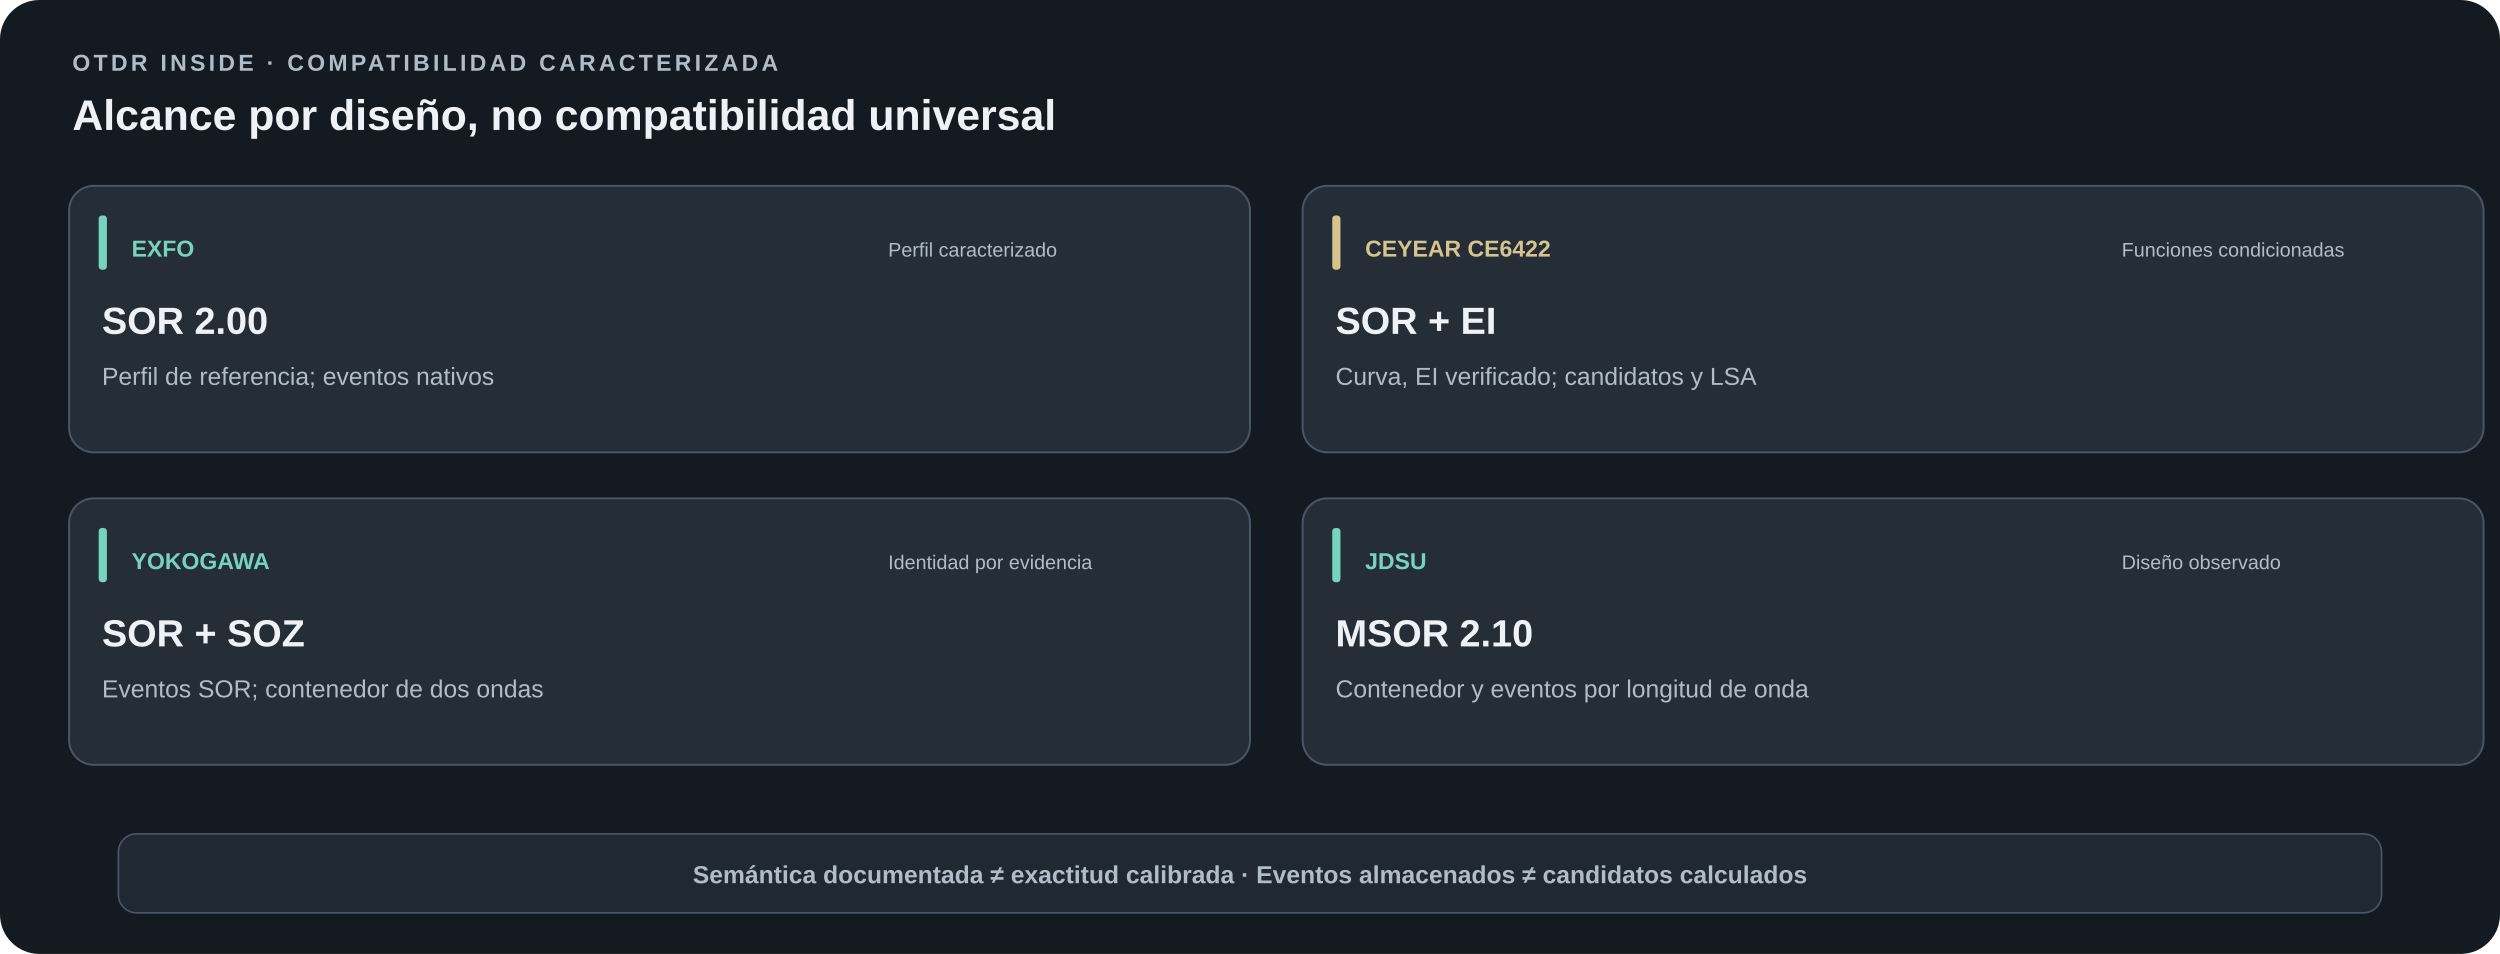
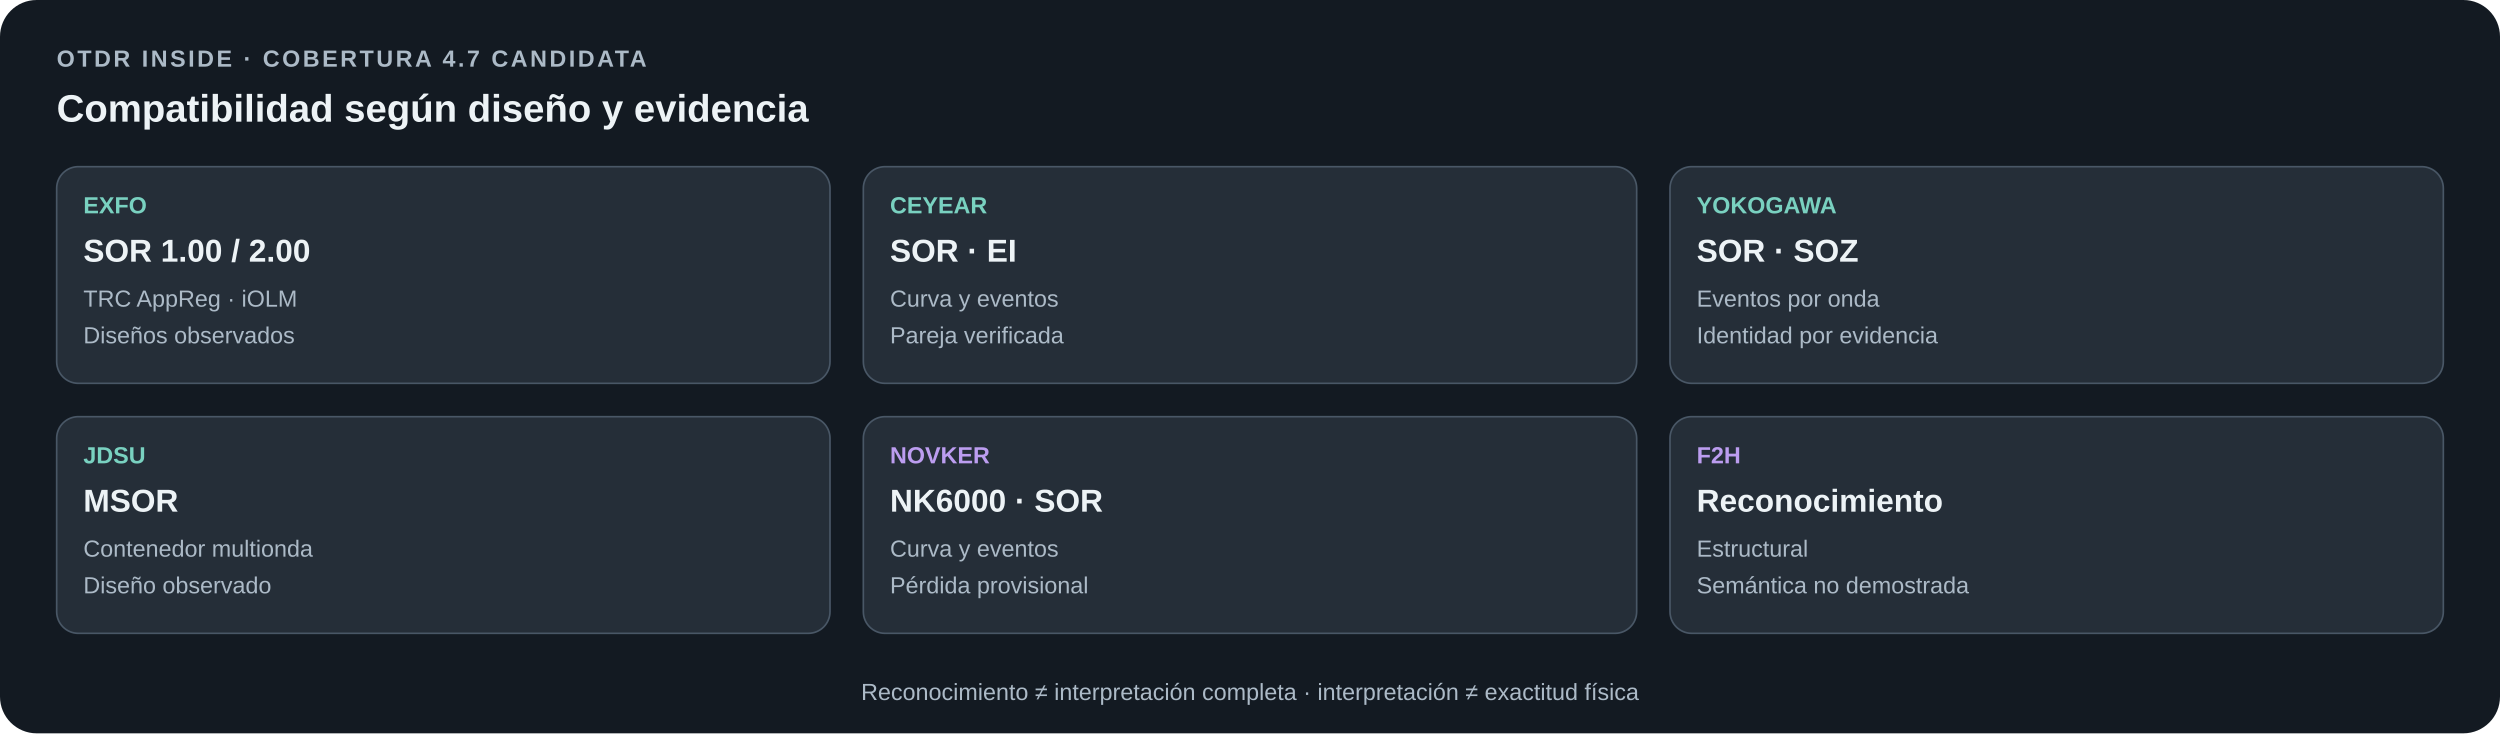
- <svg xmlns="http://www.w3.org/2000/svg" viewBox="0 0 1520 580" width="1520" height="580">
-   <rect x="0" y="0" width="1520" height="580" rx="24" fill="#141a21" />
+ <svg xmlns="http://www.w3.org/2000/svg" width="1500" height="440" viewBox="0 0 1500 440">
+   <rect width="1500" height="440" rx="22" fill="#131a22" />
  <g font-family="Segoe UI,Arial,sans-serif">
-     <text x="44" y="43" fill="#b0bdc8" font-size="14" font-weight="700" letter-spacing="2">OTDR INSIDE · COMPATIBILIDAD CARACTERIZADA</text>
-     <text x="44" y="79" fill="#eef2f6" font-size="26" font-weight="700">Alcance por diseño, no compatibilidad universal</text>
-     <rect x="42" y="113" width="718" height="162" rx="15" fill="#252e37" stroke="#485665" stroke-width="1.2" />
-     <rect x="60" y="131" width="5" height="33" rx="2" fill="#78d3be" />
-     <text x="80" y="156" fill="#78d3be" font-size="14" font-weight="700">EXFO</text>
-     <text x="62" y="203" fill="#eef2f6" font-size="23" font-weight="700">SOR 2.00</text>
-     <text x="62" y="234" fill="#b0bdc8" font-size="15">Perfil de referencia; eventos nativos</text>
-     <text x="540" y="156" fill="#b0bdc8" font-size="12">Perfil caracterizado</text>
-     <rect x="792" y="113" width="718" height="162" rx="15" fill="#252e37" stroke="#485665" stroke-width="1.2" />
-     <rect x="810" y="131" width="5" height="33" rx="2" fill="#d6c38d" />
-     <text x="830" y="156" fill="#d6c38d" font-size="14" font-weight="700">CEYEAR CE6422</text>
-     <text x="812" y="203" fill="#eef2f6" font-size="23" font-weight="700">SOR + EI</text>
-     <text x="812" y="234" fill="#b0bdc8" font-size="15">Curva, EI verificado; candidatos y LSA</text>
-     <text x="1290" y="156" fill="#b0bdc8" font-size="12">Funciones condicionadas</text>
-     <rect x="42" y="303" width="718" height="162" rx="15" fill="#252e37" stroke="#485665" stroke-width="1.2" />
-     <rect x="60" y="321" width="5" height="33" rx="2" fill="#78d3be" />
-     <text x="80" y="346" fill="#78d3be" font-size="14" font-weight="700">YOKOGAWA</text>
-     <text x="62" y="393" fill="#eef2f6" font-size="23" font-weight="700">SOR + SOZ</text>
-     <text x="62" y="424" fill="#b0bdc8" font-size="15">Eventos SOR; contenedor de dos ondas</text>
-     <text x="540" y="346" fill="#b0bdc8" font-size="12">Identidad por evidencia</text>
-     <rect x="792" y="303" width="718" height="162" rx="15" fill="#252e37" stroke="#485665" stroke-width="1.2" />
-     <rect x="810" y="321" width="5" height="33" rx="2" fill="#78d3be" />
-     <text x="830" y="346" fill="#78d3be" font-size="14" font-weight="700">JDSU</text>
-     <text x="812" y="393" fill="#eef2f6" font-size="23" font-weight="700">MSOR 2.10</text>
-     <text x="812" y="424" fill="#b0bdc8" font-size="15">Contenedor y eventos por longitud de onda</text>
-     <text x="1290" y="346" fill="#b0bdc8" font-size="12">Diseño observado</text>
-     <rect x="72" y="507" width="1376" height="48" rx="11" fill="#202832" stroke="#485665" />
-     <text x="760" y="537" fill="#b0bdc8" font-size="15" font-weight="600" text-anchor="middle">Semántica documentada ≠ exactitud calibrada · Eventos almacenados ≠ candidatos calculados</text>
+     <text x="34" y="40" font-size="14" font-weight="700" letter-spacing="1.5" fill="#acbac7">OTDR INSIDE · COBERTURA 4.7 CANDIDATA</text>
+     <text x="34" y="73" font-size="23" font-weight="700" fill="#edf3f6">Compatibilidad según diseño y evidencia</text>
+     <rect x="34" y="100" width="464" height="130" rx="13" fill="#252e38" stroke="#495766" />
+     <text x="50" y="128" font-size="14" fill="#79d1c0" font-weight="700">EXFO</text>
+     <text x="50" y="157" font-size="19" font-weight="700" fill="#edf3f6">SOR 1.00 / 2.00</text>
+     <text x="50" y="184" font-size="14" fill="#acbac7">TRC AppReg · iOLM</text>
+     <text x="50" y="206" font-size="14" fill="#acbac7">Diseños observados</text>
+     <rect x="518" y="100" width="464" height="130" rx="13" fill="#252e38" stroke="#495766" />
+     <text x="534" y="128" font-size="14" fill="#79d1c0" font-weight="700">CEYEAR</text>
+     <text x="534" y="157" font-size="19" font-weight="700" fill="#edf3f6">SOR · EI</text>
+     <text x="534" y="184" font-size="14" fill="#acbac7">Curva y eventos</text>
+     <text x="534" y="206" font-size="14" fill="#acbac7">Pareja verificada</text>
+     <rect x="1002" y="100" width="464" height="130" rx="13" fill="#252e38" stroke="#495766" />
+     <text x="1018" y="128" font-size="14" fill="#79d1c0" font-weight="700">YOKOGAWA</text>
+     <text x="1018" y="157" font-size="19" font-weight="700" fill="#edf3f6">SOR · SOZ</text>
+     <text x="1018" y="184" font-size="14" fill="#acbac7">Eventos por onda</text>
+     <text x="1018" y="206" font-size="14" fill="#acbac7">Identidad por evidencia</text>
+     <rect x="34" y="250" width="464" height="130" rx="13" fill="#252e38" stroke="#495766" />
+     <text x="50" y="278" font-size="14" fill="#79d1c0" font-weight="700">JDSU</text>
+     <text x="50" y="307" font-size="19" font-weight="700" fill="#edf3f6">MSOR</text>
+     <text x="50" y="334" font-size="14" fill="#acbac7">Contenedor multionda</text>
+     <text x="50" y="356" font-size="14" fill="#acbac7">Diseño observado</text>
+     <rect x="518" y="250" width="464" height="130" rx="13" fill="#252e38" stroke="#495766" />
+     <text x="534" y="278" font-size="14" fill="#bc9df0" font-weight="700">NOVKER</text>
+     <text x="534" y="307" font-size="19" font-weight="700" fill="#edf3f6">NK6000 · SOR</text>
+     <text x="534" y="334" font-size="14" fill="#acbac7">Curva y eventos</text>
+     <text x="534" y="356" font-size="14" fill="#acbac7">Pérdida provisional</text>
+     <rect x="1002" y="250" width="464" height="130" rx="13" fill="#252e38" stroke="#495766" />
+     <text x="1018" y="278" font-size="14" fill="#bc9df0" font-weight="700">F2H</text>
+     <text x="1018" y="307" font-size="19" font-weight="700" fill="#edf3f6">Reconocimiento</text>
+     <text x="1018" y="334" font-size="14" fill="#acbac7">Estructural</text>
+     <text x="1018" y="356" font-size="14" fill="#acbac7">Semántica no demostrada</text>
+     <text x="750" y="420" text-anchor="middle" font-size="14" fill="#acbac7">Reconocimiento ≠ interpretación completa · interpretación ≠ exactitud física</text>
  </g>
</svg>
